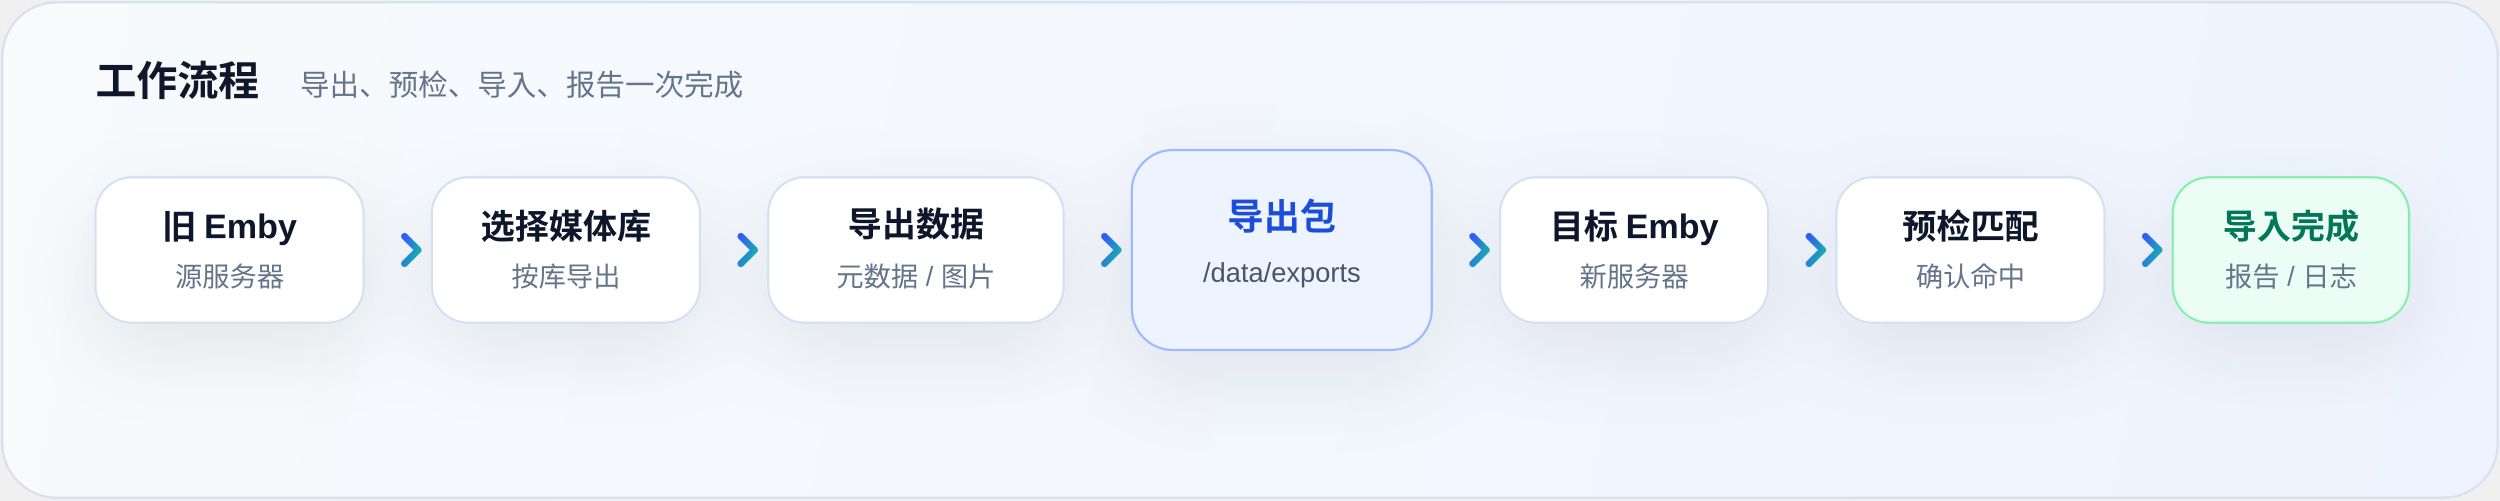
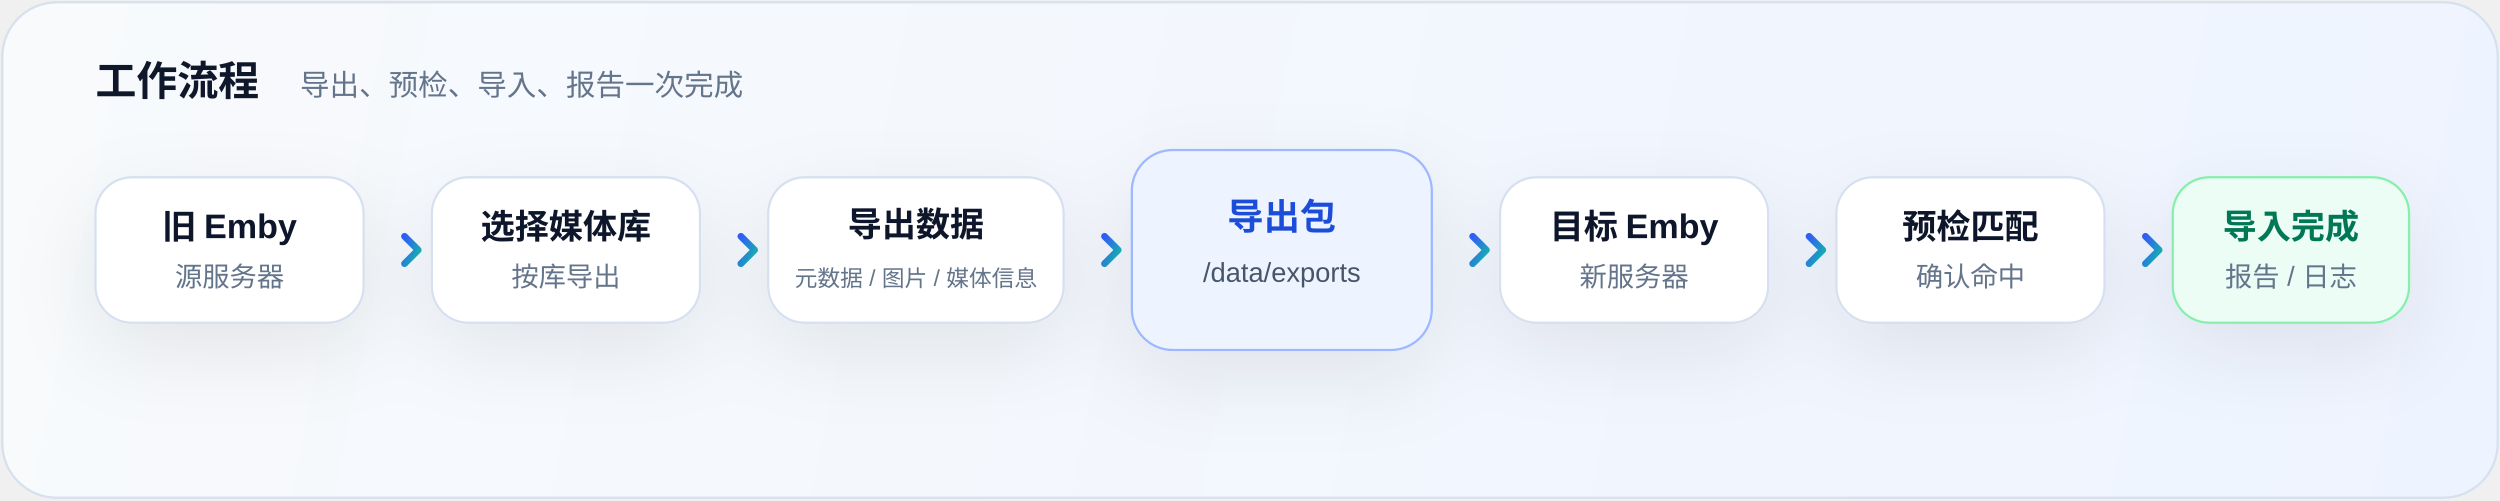
<svg xmlns="http://www.w3.org/2000/svg" width="1100" height="220" viewBox="0 0 1100 220" fill="none" role="img" aria-labelledby="title desc">
  <defs>
    <linearGradient id="bg" x1="0" y1="0" x2="1100" y2="220" gradientUnits="userSpaceOnUse">
      <stop stop-color="#F8FAFC" />
      <stop offset="1" stop-color="#EEF4FF" />
    </linearGradient>
    <linearGradient id="primary" x1="0" y1="0" x2="1" y2="1">
      <stop stop-color="#315CF6" />
      <stop offset="1" stop-color="#14B8A6" />
    </linearGradient>
    <filter id="shadow" x="-20" y="-20" width="1140" height="260" filterUnits="userSpaceOnUse" color-interpolation-filters="sRGB">
      <feDropShadow dx="0" dy="12" stdDeviation="18" flood-color="#0F172A" flood-opacity="0.08" />
    </filter>
  </defs>
  <rect x="1" y="1" width="1098" height="218" rx="24" fill="url(#bg)" stroke="#D7E0EF" />
  <g filter="url(#shadow)">
    <g font-family="Segoe UI, Microsoft YaHei, Arial, sans-serif">
      <rect x="42" y="78" width="118" height="64" rx="16" fill="white" stroke="#D6E0F0" />
      <text x="101" y="105" text-anchor="middle" fill="#0F172A" font-size="15" font-weight="800">旧 Emby</text>
      <text x="101" y="126" text-anchor="middle" fill="#64748B" font-size="12">源服务器</text>
      <rect x="190" y="78" width="118" height="64" rx="16" fill="white" stroke="#D6E0F0" />
      <text x="249" y="105" text-anchor="middle" fill="#0F172A" font-size="15" font-weight="800">选择媒体库</text>
      <text x="249" y="126" text-anchor="middle" fill="#64748B" font-size="12">按库导出</text>
      <rect x="338" y="78" width="130" height="64" rx="16" fill="white" stroke="#D6E0F0" />
      <text x="403" y="104" text-anchor="middle" fill="#0F172A" font-size="15" font-weight="800">导出数据</text>
-       <text x="403" y="126" text-anchor="middle" fill="#64748B" font-size="12">元数据 / 图片</text>
+       <text x="403" y="126" text-anchor="middle" fill="#64748B" font-size="10">元数据 / 图片 / 媒体信息</text>
      <rect x="498" y="66" width="132" height="88" rx="18" fill="#EEF4FF" stroke="#9DB8FF" />
      <text x="564" y="101" text-anchor="middle" fill="#1D4ED8" font-size="16" font-weight="850">导出包</text>
      <text x="564" y="124" text-anchor="middle" fill="#475569" font-size="12">/data/exports</text>
      <rect x="660" y="78" width="118" height="64" rx="16" fill="white" stroke="#D6E0F0" />
      <text x="719" y="105" text-anchor="middle" fill="#0F172A" font-size="15" font-weight="800">目标 Emby</text>
      <text x="719" y="126" text-anchor="middle" fill="#64748B" font-size="12">新服务器</text>
      <rect x="808" y="78" width="118" height="64" rx="16" fill="white" stroke="#D6E0F0" />
      <text x="867" y="105" text-anchor="middle" fill="#0F172A" font-size="15" font-weight="800">预检匹配</text>
      <text x="867" y="126" text-anchor="middle" fill="#64748B" font-size="12">确认命中</text>
      <rect x="956" y="78" width="104" height="64" rx="16" fill="#ECFDF5" stroke="#86EFAC" />
      <text x="1008" y="105" text-anchor="middle" fill="#047857" font-size="15" font-weight="850">导入完成</text>
      <text x="1008" y="126" text-anchor="middle" fill="#64748B" font-size="12">报告 / 日志</text>
    </g>
    <g stroke="url(#primary)" stroke-width="3" stroke-linecap="round" stroke-linejoin="round">
      <path d="M166 110H184" />
      <path d="M178 104L184 110L178 116" />
      <path d="M314 110H332" />
      <path d="M326 104L332 110L326 116" />
      <path d="M474 110H492" />
      <path d="M486 104L492 110L486 116" />
      <path d="M636 110H654" />
      <path d="M648 104L654 110L648 116" />
      <path d="M784 110H802" />
      <path d="M796 104L802 110L796 116" />
      <path d="M932 110H950" />
      <path d="M944 104L950 110L944 116" />
    </g>
  </g>
  <g font-family="Segoe UI, Microsoft YaHei, Arial, sans-serif">
    <text x="42" y="42" fill="#0F172A" font-size="18" font-weight="850">工作流程</text>
    <text x="132" y="42" fill="#64748B" font-size="13">导出、预检、导入、报告一次完成</text>
  </g>
</svg>
